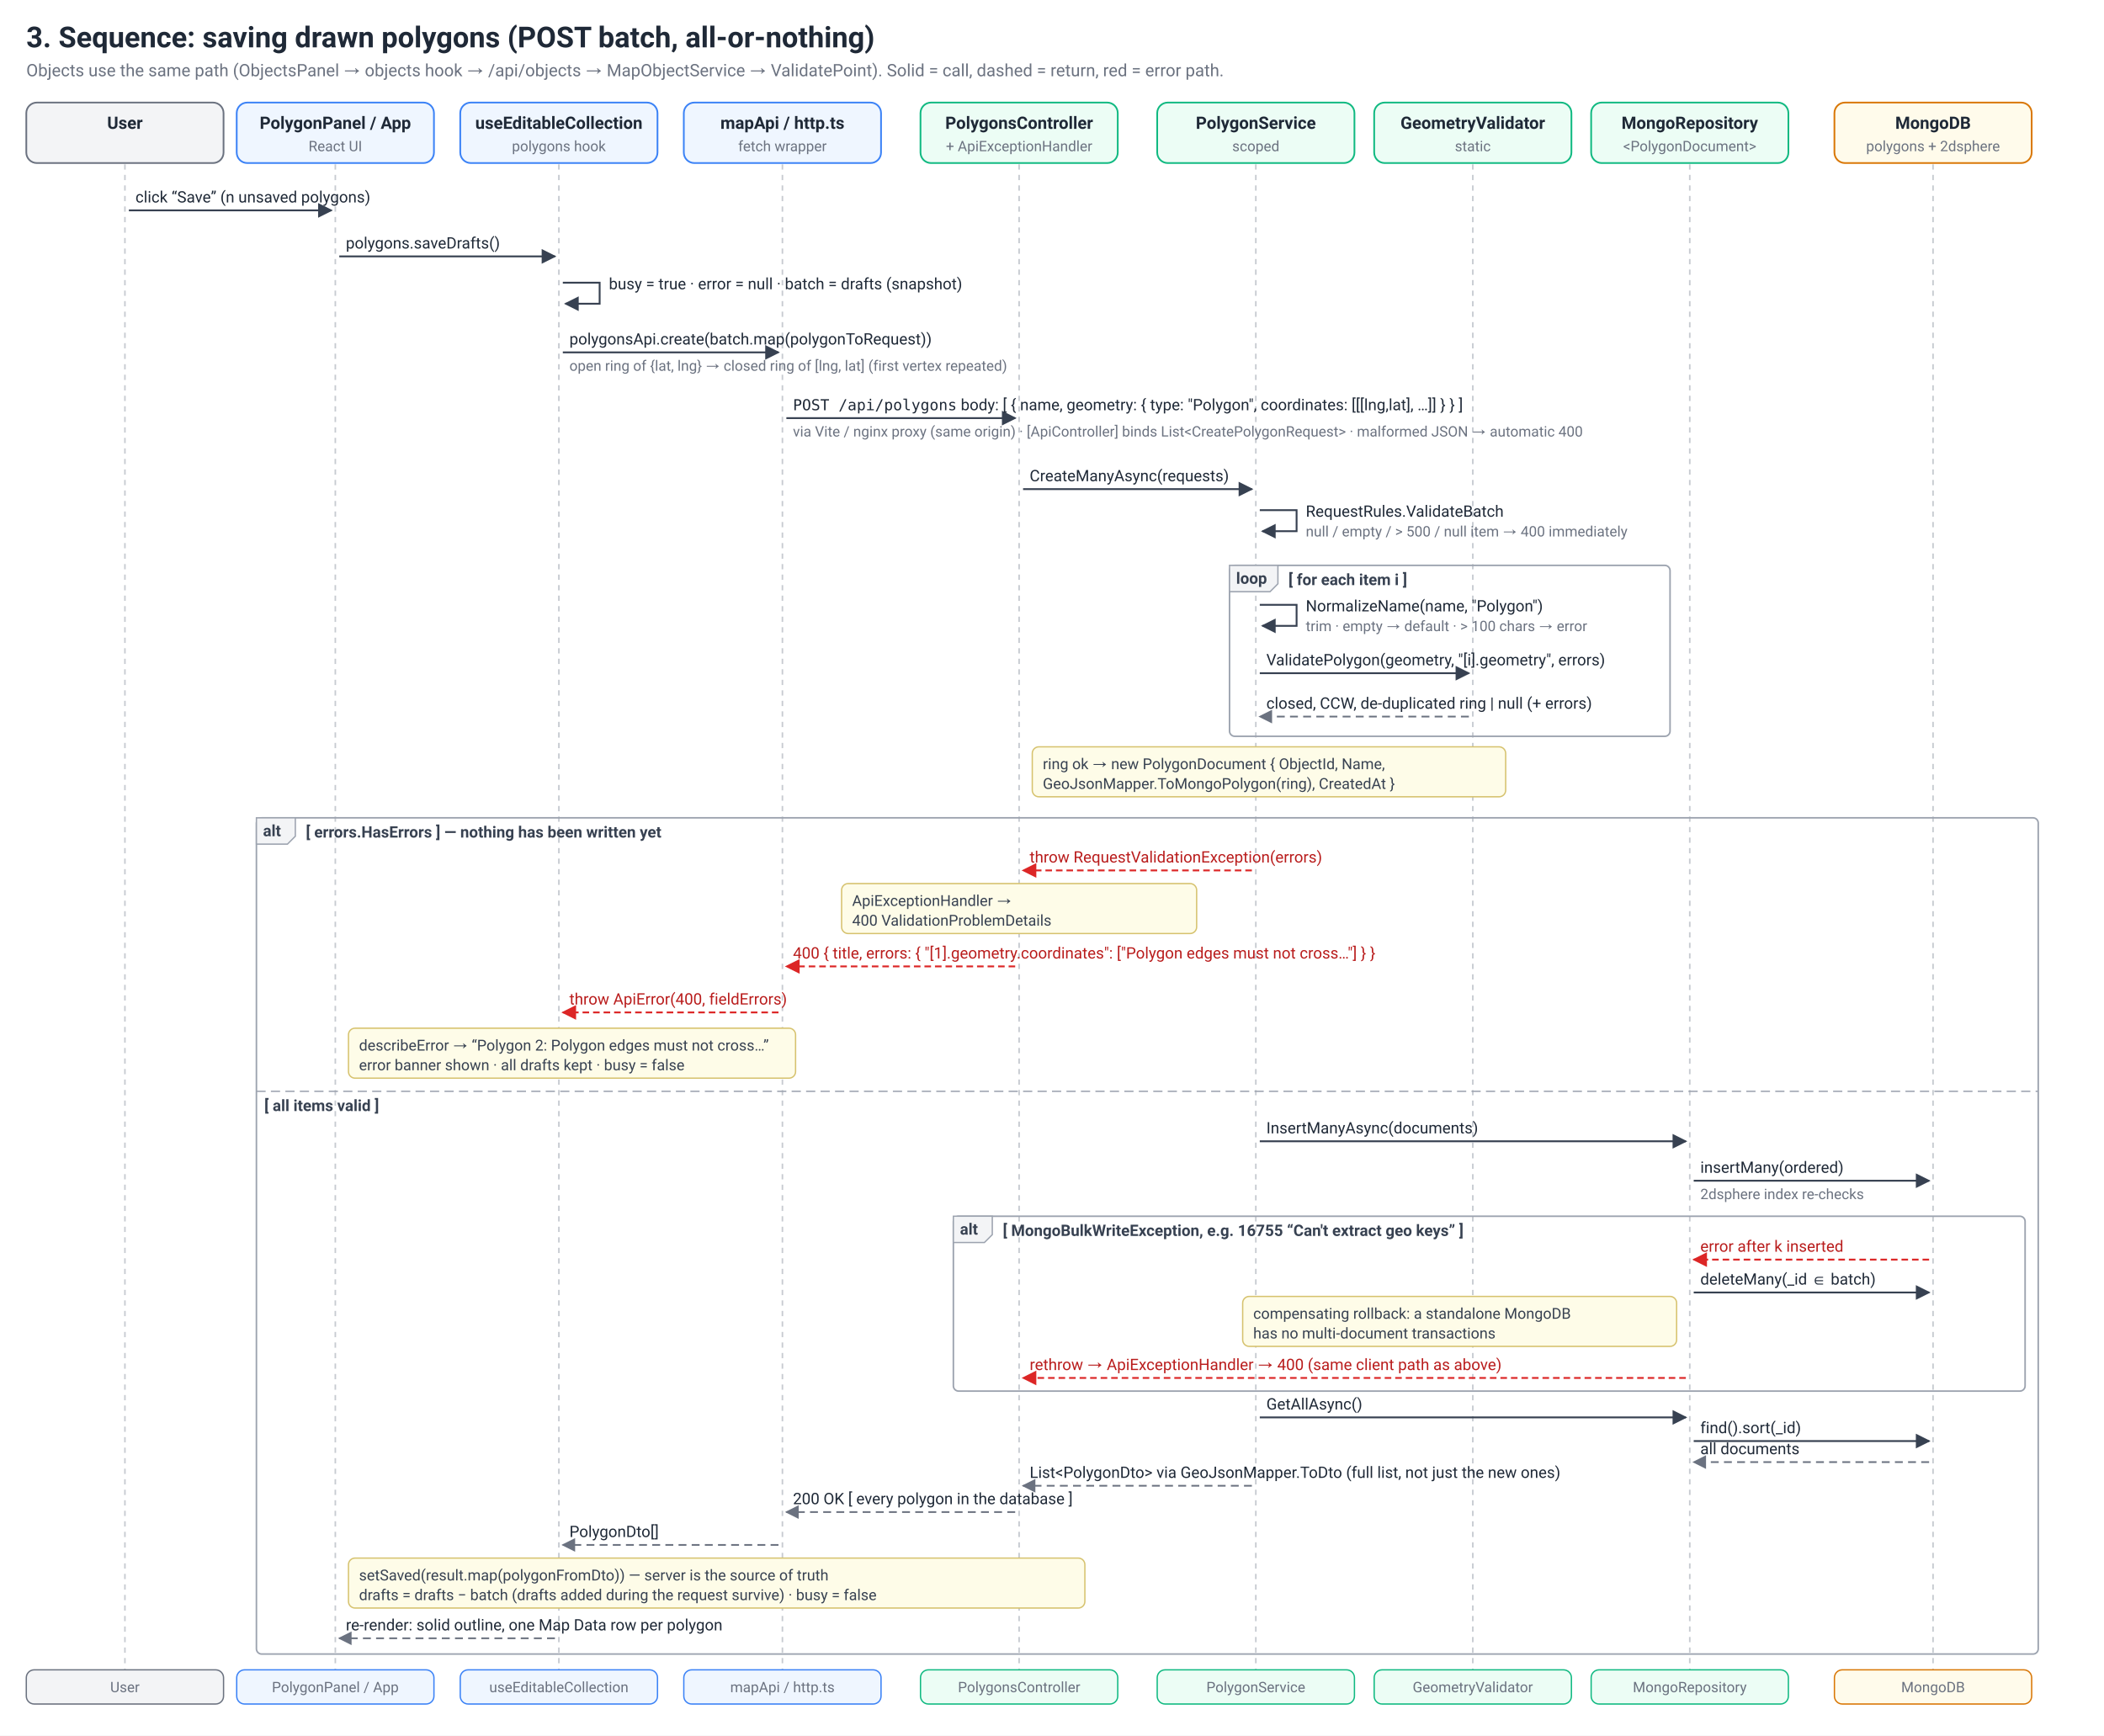
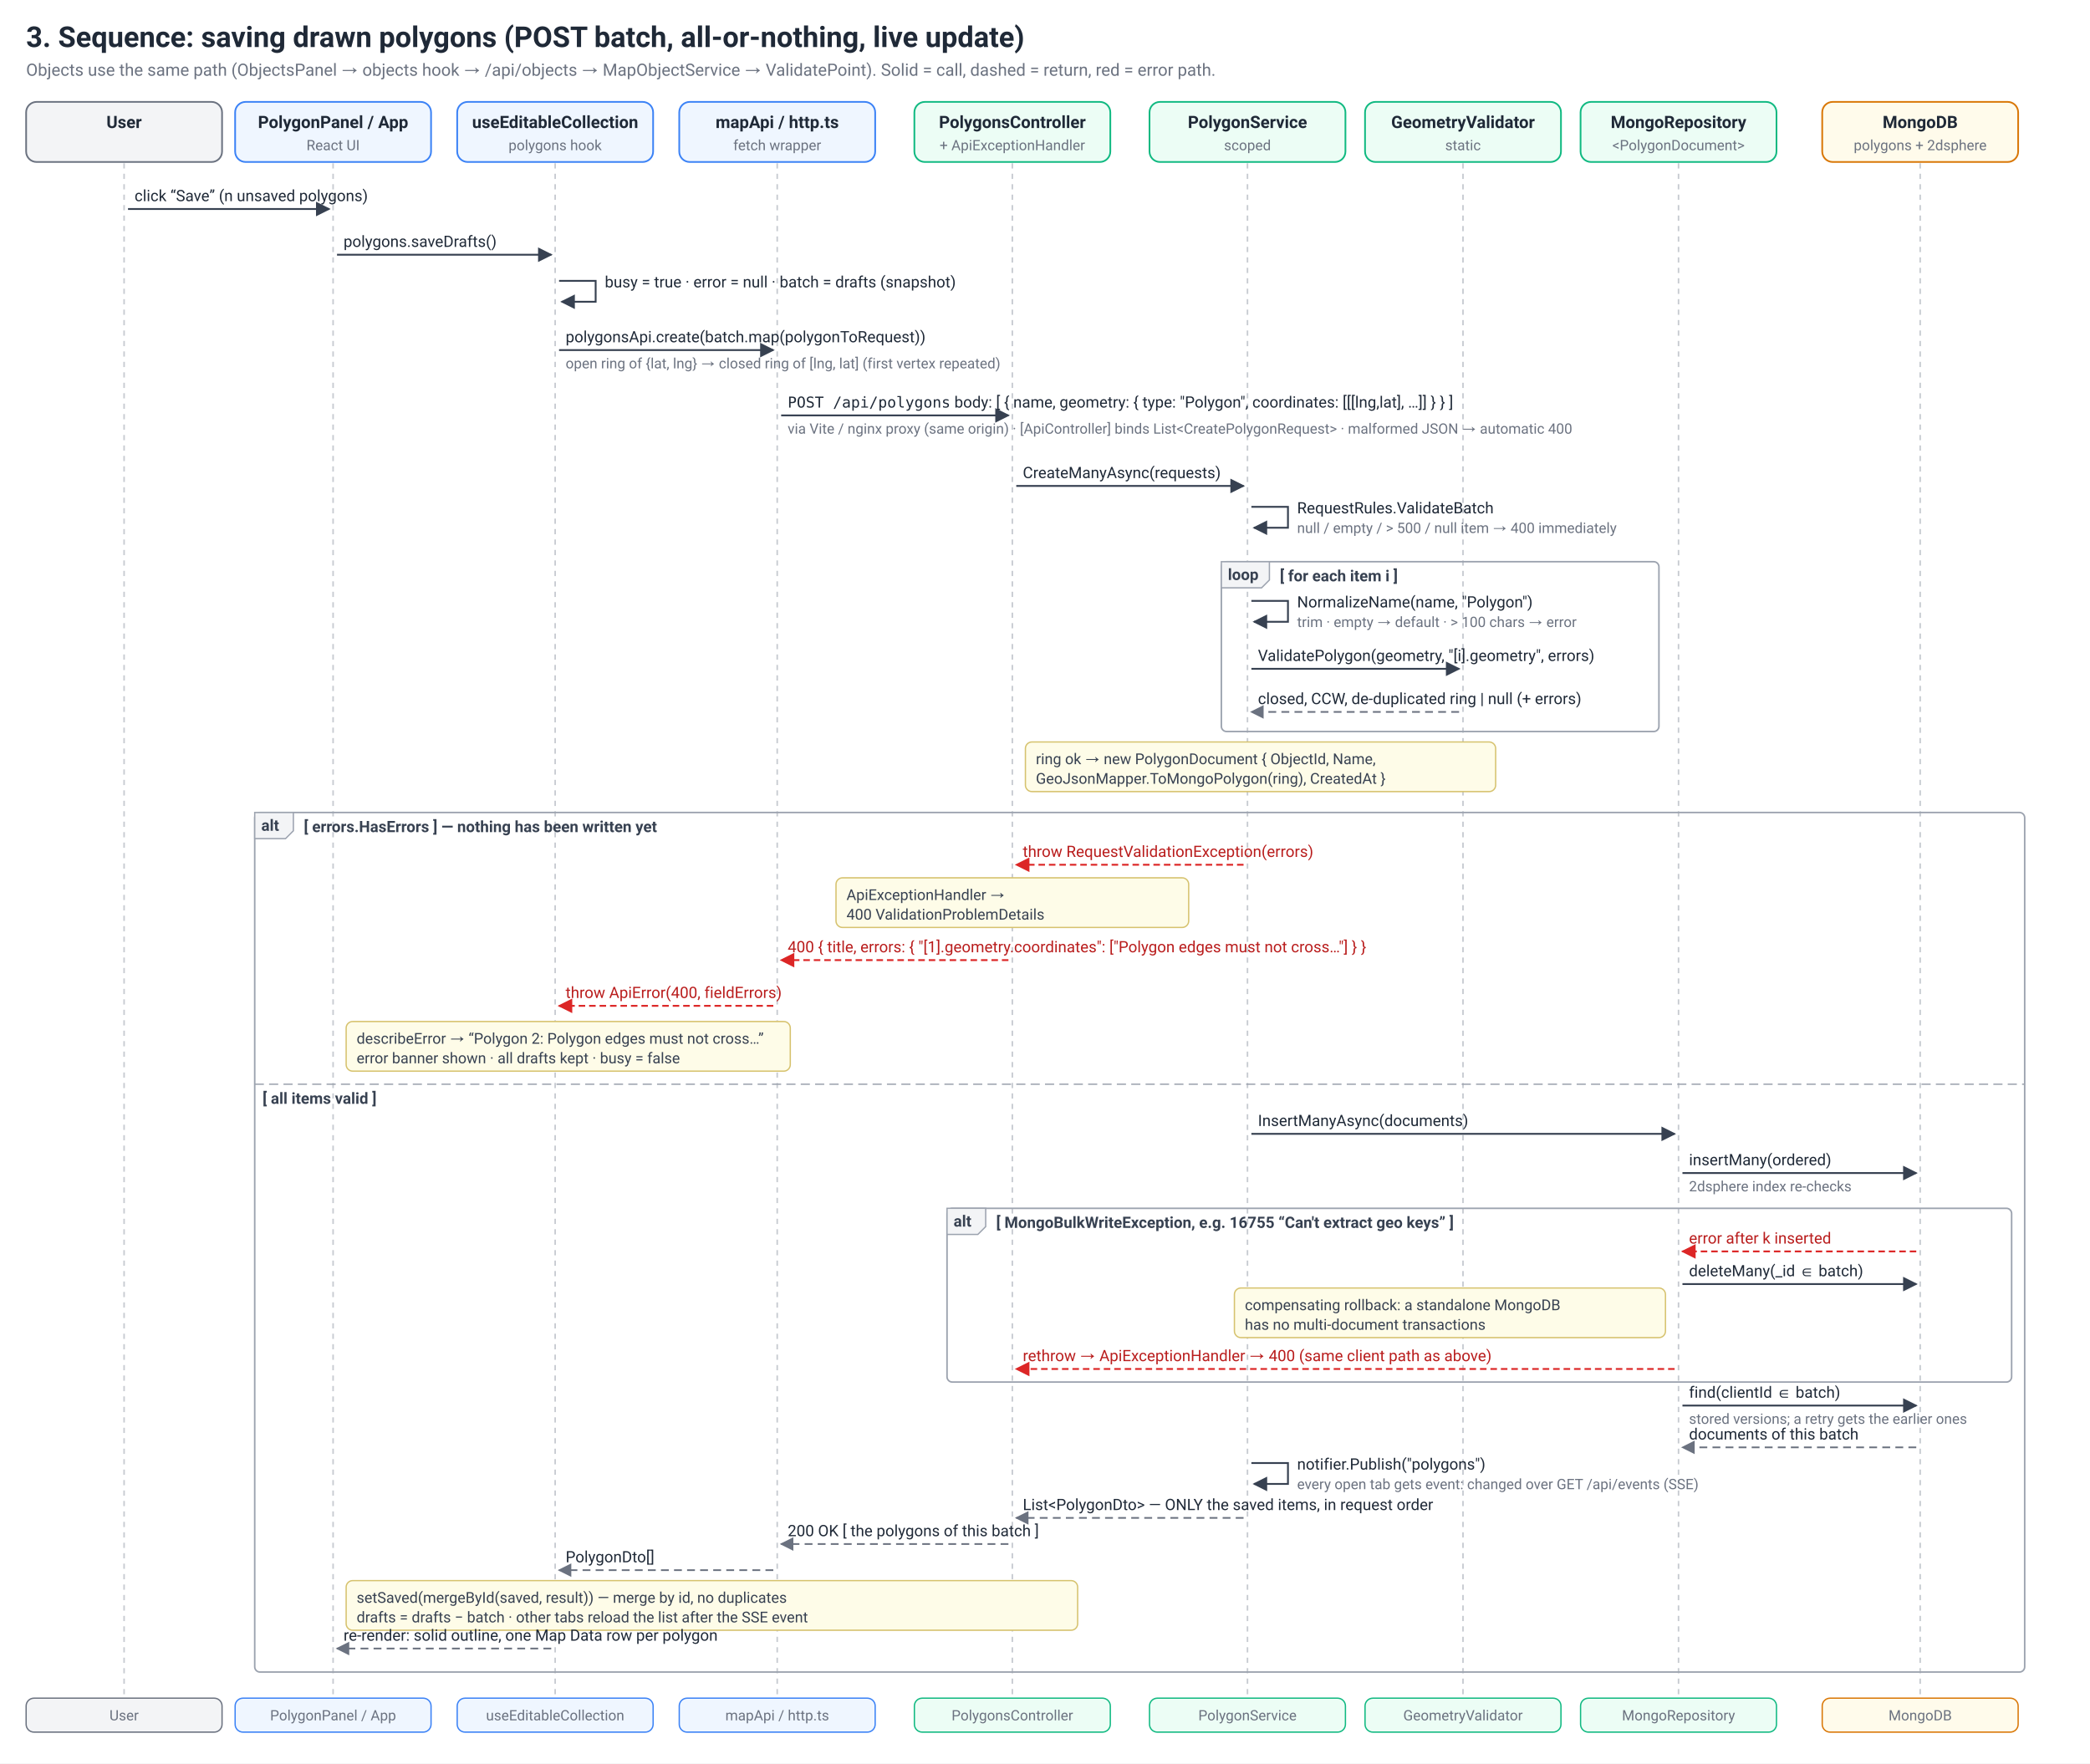
- <svg xmlns="http://www.w3.org/2000/svg" viewBox="0 0 1600 1320" width="1600" height="1320" font-family="-apple-system, 'Segoe UI', Roboto, Helvetica, Arial, sans-serif">
+ <svg xmlns="http://www.w3.org/2000/svg" viewBox="0 0 1600 1350" width="1600" height="1350" font-family="-apple-system, 'Segoe UI', Roboto, Helvetica, Arial, sans-serif">
  <style>
    text { fill: #1f2937; }
    .t { font-size: 22px; font-weight: 700; }
    .st { font-size: 13px; fill: #6b7280; }
    .h { font-size: 13px; font-weight: 700; }
    .s { font-size: 11px; fill: #6b7280; }
    .msg { font-size: 12px; }
    .code { font-family: Consolas, Menlo, monospace; font-size: 11.5px; }
    .note { font-size: 11.5px; fill: #374151; }
    .err { fill: #b91c1c; }
    .ok { fill: #047857; }
    .frameL { font-size: 12px; font-weight: 700; fill: #374151; }
    .u { fill: #f3f4f6; stroke: #6b7280; }
    .c { fill: #eff6ff; stroke: #3b82f6; }
    .s2 { fill: #ecfdf5; stroke: #10b981; }
    .d { fill: #fffbeb; stroke: #d97706; }
    .life { stroke: #c7cbd1; stroke-width: 1.2; stroke-dasharray: 4 4; }
    .call { stroke: #374151; stroke-width: 1.4; fill: none; marker-end: url(#ah); }
    .ret { stroke: #6b7280; stroke-width: 1.3; fill: none; stroke-dasharray: 6 4; marker-end: url(#ahg); }
    .thr { stroke: #dc2626; stroke-width: 1.4; fill: none; stroke-dasharray: 5 3; marker-end: url(#ahr); }
    .frame { fill: none; stroke: #9ca3af; stroke-width: 1.2; }
    .nb { fill: #fefce8; stroke: #d6c26e; stroke-width: 1; }
  </style>
  <defs>
    <marker id="ah" viewBox="0 0 10 10" refX="9" refY="5" markerWidth="8" markerHeight="8" orient="auto-start-reverse">
      <path d="M0,0 L10,5 L0,10 z" fill="#374151" />
    </marker>
    <marker id="ahg" viewBox="0 0 10 10" refX="9" refY="5" markerWidth="8" markerHeight="8" orient="auto-start-reverse">
      <path d="M0,0 L10,5 L0,10 z" fill="#6b7280" />
    </marker>
    <marker id="ahr" viewBox="0 0 10 10" refX="9" refY="5" markerWidth="8" markerHeight="8" orient="auto-start-reverse">
      <path d="M0,0 L10,5 L0,10 z" fill="#dc2626" />
    </marker>
  </defs>
-   <rect width="1600" height="1320" fill="#ffffff" />
-   <text x="20" y="36" class="t">3. Sequence: saving drawn polygons (POST batch, all-or-nothing)</text>
+   <rect width="1600" height="1350" fill="#ffffff" />
+   <text x="20" y="36" class="t">3. Sequence: saving drawn polygons (POST batch, all-or-nothing, live update)</text>
  <text x="20" y="58" class="st">Objects use the same path (ObjectsPanel → objects hook → /api/objects → MapObjectService → ValidatePoint). Solid = call, dashed = return, red = error path.</text>
-   <line x1="95" y1="125" x2="95" y2="1270" class="life" />
+   <line x1="95" y1="125" x2="95" y2="1300" class="life" />
  <rect x="20" y="78" width="150" height="46" rx="8" class="u" stroke-width="1.3" />
  <text x="95" y="98" text-anchor="middle" class="h">User</text>
  <text x="95" y="115" text-anchor="middle" class="s" />
-   <rect x="20" y="1270" width="150" height="26" rx="6" class="u" stroke-width="1" />
-   <text x="95" y="1287" text-anchor="middle" class="s">User</text>
-   <line x1="255" y1="125" x2="255" y2="1270" class="life" />
+   <rect x="20" y="1300" width="150" height="26" rx="6" class="u" stroke-width="1" />
+   <text x="95" y="1317" text-anchor="middle" class="s">User</text>
+   <line x1="255" y1="125" x2="255" y2="1300" class="life" />
  <rect x="180" y="78" width="150" height="46" rx="8" class="c" stroke-width="1.3" />
  <text x="255" y="98" text-anchor="middle" class="h">PolygonPanel / App</text>
  <text x="255" y="115" text-anchor="middle" class="s">React UI</text>
-   <rect x="180" y="1270" width="150" height="26" rx="6" class="c" stroke-width="1" />
-   <text x="255" y="1287" text-anchor="middle" class="s">PolygonPanel / App</text>
-   <line x1="425" y1="125" x2="425" y2="1270" class="life" />
+   <rect x="180" y="1300" width="150" height="26" rx="6" class="c" stroke-width="1" />
+   <text x="255" y="1317" text-anchor="middle" class="s">PolygonPanel / App</text>
+   <line x1="425" y1="125" x2="425" y2="1300" class="life" />
  <rect x="350" y="78" width="150" height="46" rx="8" class="c" stroke-width="1.3" />
  <text x="425" y="98" text-anchor="middle" class="h">useEditableCollection</text>
  <text x="425" y="115" text-anchor="middle" class="s">polygons hook</text>
-   <rect x="350" y="1270" width="150" height="26" rx="6" class="c" stroke-width="1" />
-   <text x="425" y="1287" text-anchor="middle" class="s">useEditableCollection</text>
-   <line x1="595" y1="125" x2="595" y2="1270" class="life" />
+   <rect x="350" y="1300" width="150" height="26" rx="6" class="c" stroke-width="1" />
+   <text x="425" y="1317" text-anchor="middle" class="s">useEditableCollection</text>
+   <line x1="595" y1="125" x2="595" y2="1300" class="life" />
  <rect x="520" y="78" width="150" height="46" rx="8" class="c" stroke-width="1.3" />
  <text x="595" y="98" text-anchor="middle" class="h">mapApi / http.ts</text>
  <text x="595" y="115" text-anchor="middle" class="s">fetch wrapper</text>
-   <rect x="520" y="1270" width="150" height="26" rx="6" class="c" stroke-width="1" />
-   <text x="595" y="1287" text-anchor="middle" class="s">mapApi / http.ts</text>
-   <line x1="775" y1="125" x2="775" y2="1270" class="life" />
+   <rect x="520" y="1300" width="150" height="26" rx="6" class="c" stroke-width="1" />
+   <text x="595" y="1317" text-anchor="middle" class="s">mapApi / http.ts</text>
+   <line x1="775" y1="125" x2="775" y2="1300" class="life" />
  <rect x="700" y="78" width="150" height="46" rx="8" class="s2" stroke-width="1.3" />
  <text x="775" y="98" text-anchor="middle" class="h">PolygonsController</text>
  <text x="775" y="115" text-anchor="middle" class="s">+ ApiExceptionHandler</text>
-   <rect x="700" y="1270" width="150" height="26" rx="6" class="s2" stroke-width="1" />
-   <text x="775" y="1287" text-anchor="middle" class="s">PolygonsController</text>
-   <line x1="955" y1="125" x2="955" y2="1270" class="life" />
+   <rect x="700" y="1300" width="150" height="26" rx="6" class="s2" stroke-width="1" />
+   <text x="775" y="1317" text-anchor="middle" class="s">PolygonsController</text>
+   <line x1="955" y1="125" x2="955" y2="1300" class="life" />
  <rect x="880" y="78" width="150" height="46" rx="8" class="s2" stroke-width="1.3" />
  <text x="955" y="98" text-anchor="middle" class="h">PolygonService</text>
  <text x="955" y="115" text-anchor="middle" class="s">scoped</text>
-   <rect x="880" y="1270" width="150" height="26" rx="6" class="s2" stroke-width="1" />
-   <text x="955" y="1287" text-anchor="middle" class="s">PolygonService</text>
-   <line x1="1120" y1="125" x2="1120" y2="1270" class="life" />
+   <rect x="880" y="1300" width="150" height="26" rx="6" class="s2" stroke-width="1" />
+   <text x="955" y="1317" text-anchor="middle" class="s">PolygonService</text>
+   <line x1="1120" y1="125" x2="1120" y2="1300" class="life" />
  <rect x="1045" y="78" width="150" height="46" rx="8" class="s2" stroke-width="1.3" />
  <text x="1120" y="98" text-anchor="middle" class="h">GeometryValidator</text>
  <text x="1120" y="115" text-anchor="middle" class="s">static</text>
-   <rect x="1045" y="1270" width="150" height="26" rx="6" class="s2" stroke-width="1" />
-   <text x="1120" y="1287" text-anchor="middle" class="s">GeometryValidator</text>
-   <line x1="1285" y1="125" x2="1285" y2="1270" class="life" />
+   <rect x="1045" y="1300" width="150" height="26" rx="6" class="s2" stroke-width="1" />
+   <text x="1120" y="1317" text-anchor="middle" class="s">GeometryValidator</text>
+   <line x1="1285" y1="125" x2="1285" y2="1300" class="life" />
  <rect x="1210" y="78" width="150" height="46" rx="8" class="s2" stroke-width="1.3" />
  <text x="1285" y="98" text-anchor="middle" class="h">MongoRepository</text>
  <text x="1285" y="115" text-anchor="middle" class="s">&lt;PolygonDocument&gt;</text>
-   <rect x="1210" y="1270" width="150" height="26" rx="6" class="s2" stroke-width="1" />
-   <text x="1285" y="1287" text-anchor="middle" class="s">MongoRepository</text>
-   <line x1="1470" y1="125" x2="1470" y2="1270" class="life" />
+   <rect x="1210" y="1300" width="150" height="26" rx="6" class="s2" stroke-width="1" />
+   <text x="1285" y="1317" text-anchor="middle" class="s">MongoRepository</text>
+   <line x1="1470" y1="125" x2="1470" y2="1300" class="life" />
  <rect x="1395" y="78" width="150" height="46" rx="8" class="d" stroke-width="1.3" />
  <text x="1470" y="98" text-anchor="middle" class="h">MongoDB</text>
  <text x="1470" y="115" text-anchor="middle" class="s">polygons + 2dsphere</text>
-   <rect x="1395" y="1270" width="150" height="26" rx="6" class="d" stroke-width="1" />
-   <text x="1470" y="1287" text-anchor="middle" class="s">MongoDB</text>
+   <rect x="1395" y="1300" width="150" height="26" rx="6" class="d" stroke-width="1" />
+   <text x="1470" y="1317" text-anchor="middle" class="s">MongoDB</text>
  <path d="M98,160 L252,160" class="call" />
  <text x="103" y="154" class="msg">click “Save” (n unsaved polygons)</text>
  <path d="M258,195 L422,195" class="call" />
  <text x="263" y="189" class="msg">polygons.saveDrafts()</text>
  <path d="M428,215 h28 v16 h-26" class="call" />
  <text x="463" y="220" class="msg">busy = true · error = null · batch = drafts (snapshot)</text>
  <path d="M428,268 L592,268" class="call" />
  <text x="433" y="262" class="msg">polygonsApi.create(batch.map(polygonToRequest))</text>
  <text x="433" y="282" class="s">open ring of {lat, lng} → closed ring of [lng, lat]  (first vertex repeated)</text>
  <path d="M598,318 L772,318" class="call" />
  <text x="603" y="312" class="msg">
    <tspan class="code">POST /api/polygons</tspan>   body: [ { name, geometry: { type: "Polygon", coordinates: [[[lng,lat], …]] } } ]</text>
  <text x="603" y="332" class="s">via Vite / nginx proxy (same origin) · [ApiController] binds List&lt;CreatePolygonRequest&gt; · malformed JSON → automatic 400</text>
  <path d="M778,372 L952,372" class="call" />
  <text x="783" y="366" class="msg">CreateManyAsync(requests)</text>
  <path d="M958,388 h28 v16 h-26" class="call" />
  <text x="993" y="393" class="msg">RequestRules.ValidateBatch</text>
  <text x="993" y="408" class="s">null / empty / &gt; 500 / null item → 400 immediately</text>
  <rect x="935" y="430" width="335" height="130" class="frame" rx="4" />
  <path d="M935,430 h36.8 v14 l-6,6 h-30.8 z" fill="#f3f4f6" stroke="#9ca3af" />
  <text x="940" y="444" class="frameL">loop</text>
  <text x="979.8" y="445" class="frameL">[ for each item i ]</text>
  <path d="M958,460 h28 v16 h-26" class="call" />
  <text x="993" y="465" class="msg">NormalizeName(name, "Polygon")</text>
  <text x="993" y="480" class="s">trim · empty → default · &gt; 100 chars → error</text>
  <path d="M958,512 L1117,512" class="call" />
  <text x="963" y="506" class="msg">ValidatePolygon(geometry, "[i].geometry", errors)</text>
  <path d="M1117,545 L958,545" class="ret" />
  <text x="963" y="539" class="msg">closed, CCW, de-duplicated ring  |  null (+ errors)</text>
  <rect x="785" y="568" width="360" height="38" rx="5" class="nb" />
  <text x="793" y="585" class="note">ring ok → new PolygonDocument { ObjectId, Name,</text>
  <text x="793" y="600" class="note">  GeoJsonMapper.ToMongoPolygon(ring), CreatedAt }</text>
-   <rect x="195" y="622" width="1355" height="636" class="frame" rx="4" />
+   <rect x="195" y="622" width="1355" height="658" class="frame" rx="4" />
  <path d="M195,622 h29.6 v14 l-6,6 h-23.6 z" fill="#f3f4f6" stroke="#9ca3af" />
  <text x="200" y="636" class="frameL">alt</text>
  <text x="232.6" y="637" class="frameL">[ errors.HasErrors ]  — nothing has been written yet</text>
  <path d="M952,662 L778,662" class="thr" />
  <text x="783" y="656" class="msg err">throw RequestValidationException(errors)</text>
  <rect x="640" y="672" width="270" height="38" rx="5" class="nb" />
  <text x="648" y="689" class="note">ApiExceptionHandler →</text>
  <text x="648" y="704" class="note">400 ValidationProblemDetails</text>
  <path d="M772,735 L598,735" class="thr" />
  <text x="603" y="729" class="msg err">400  { title, errors: { "[1].geometry.coordinates": ["Polygon edges must not cross…"] } }</text>
  <path d="M592,770 L428,770" class="thr" />
  <text x="433" y="764" class="msg err">throw ApiError(400, fieldErrors)</text>
  <rect x="265" y="782" width="340" height="38" rx="5" class="nb" />
  <text x="273" y="799" class="note">describeError → “Polygon 2: Polygon edges must not cross…”</text>
  <text x="273" y="814" class="note">error banner shown · all drafts kept · busy = false</text>
  <line x1="195" y1="830" x2="1550" y2="830" stroke="#9ca3af" stroke-dasharray="7 4" />
  <text x="201" y="845" class="frameL">[ all items valid ]</text>
  <path d="M958,868 L1282,868" class="call" />
  <text x="963" y="862" class="msg">InsertManyAsync(documents)</text>
  <path d="M1288,898 L1467,898" class="call" />
  <text x="1293" y="892" class="msg">insertMany(ordered)</text>
  <text x="1293" y="912" class="s">2dsphere index re-checks</text>
  <rect x="725" y="925" width="815" height="133" class="frame" rx="4" />
  <path d="M725,925 h29.6 v14 l-6,6 h-23.6 z" fill="#f3f4f6" stroke="#9ca3af" />
  <text x="730" y="939" class="frameL">alt</text>
  <text x="762.6" y="940" class="frameL">[ MongoBulkWriteException, e.g. 16755 “Can't extract geo keys” ]</text>
  <path d="M1467,958 L1288,958" class="thr" />
  <text x="1293" y="952" class="msg err">error after k inserted</text>
  <path d="M1288,983 L1467,983" class="call" />
  <text x="1293" y="977" class="msg">deleteMany(_id ∈ batch)</text>
  <rect x="945" y="986" width="330" height="38" rx="5" class="nb" />
  <text x="953" y="1003" class="note">compensating rollback: a standalone MongoDB</text>
  <text x="953" y="1018" class="note">has no multi-document transactions</text>
  <path d="M1282,1048 L778,1048" class="thr" />
  <text x="783" y="1042" class="msg err">rethrow → ApiExceptionHandler → 400 (same client path as above)</text>
-   <path d="M958,1078 L1282,1078" class="call" />
-   <text x="963" y="1072" class="msg">GetAllAsync()</text>
-   <path d="M1288,1096 L1467,1096" class="call" />
-   <text x="1293" y="1090" class="msg">find().sort(_id)</text>
-   <path d="M1467,1112 L1288,1112" class="ret" />
-   <text x="1293" y="1106" class="msg">all documents</text>
-   <path d="M952,1130 L778,1130" class="ret" />
-   <text x="783" y="1124" class="msg">List&lt;PolygonDto&gt; via GeoJsonMapper.ToDto  (full list, not just the new ones)</text>
-   <path d="M772,1150 L598,1150" class="ret" />
-   <text x="603" y="1144" class="msg">200 OK  [ every polygon in the database ]</text>
-   <path d="M592,1175 L428,1175" class="ret" />
-   <text x="433" y="1169" class="msg">PolygonDto[]</text>
-   <rect x="265" y="1185" width="560" height="38" rx="5" class="nb" />
-   <text x="273" y="1202" class="note">setSaved(result.map(polygonFromDto))  — server is the source of truth</text>
-   <text x="273" y="1217" class="note">drafts = drafts − batch (drafts added during the request survive) · busy = false</text>
-   <path d="M422,1246 L258,1246" class="ret" />
-   <text x="263" y="1240" class="msg">re-render: solid outline, one Map Data row per polygon</text>
+   <path d="M1288,1076 L1467,1076" class="call" />
+   <text x="1293" y="1070" class="msg">find(clientId ∈ batch)</text>
+   <text x="1293" y="1090" class="s">stored versions; a retry gets the earlier ones</text>
+   <path d="M1467,1108 L1288,1108" class="ret" />
+   <text x="1293" y="1102" class="msg">documents of this batch</text>
+   <path d="M958,1120 h28 v16 h-26" class="call" />
+   <text x="993" y="1125" class="msg">notifier.Publish("polygons")</text>
+   <text x="993" y="1140" class="s">every open tab gets  event: changed  over GET /api/events (SSE)</text>
+   <path d="M952,1162 L778,1162" class="ret" />
+   <text x="783" y="1156" class="msg">List&lt;PolygonDto&gt; — ONLY the saved items, in request order</text>
+   <path d="M772,1182 L598,1182" class="ret" />
+   <text x="603" y="1176" class="msg">200 OK  [ the polygons of this batch ]</text>
+   <path d="M592,1202 L428,1202" class="ret" />
+   <text x="433" y="1196" class="msg">PolygonDto[]</text>
+   <rect x="265" y="1210" width="560" height="38" rx="5" class="nb" />
+   <text x="273" y="1227" class="note">setSaved(mergeById(saved, result))  — merge by id, no duplicates</text>
+   <text x="273" y="1242" class="note">drafts = drafts − batch · other tabs reload the list after the SSE event</text>
+   <path d="M422,1262 L258,1262" class="ret" />
+   <text x="263" y="1256" class="msg">re-render: solid outline, one Map Data row per polygon</text>
</svg>
